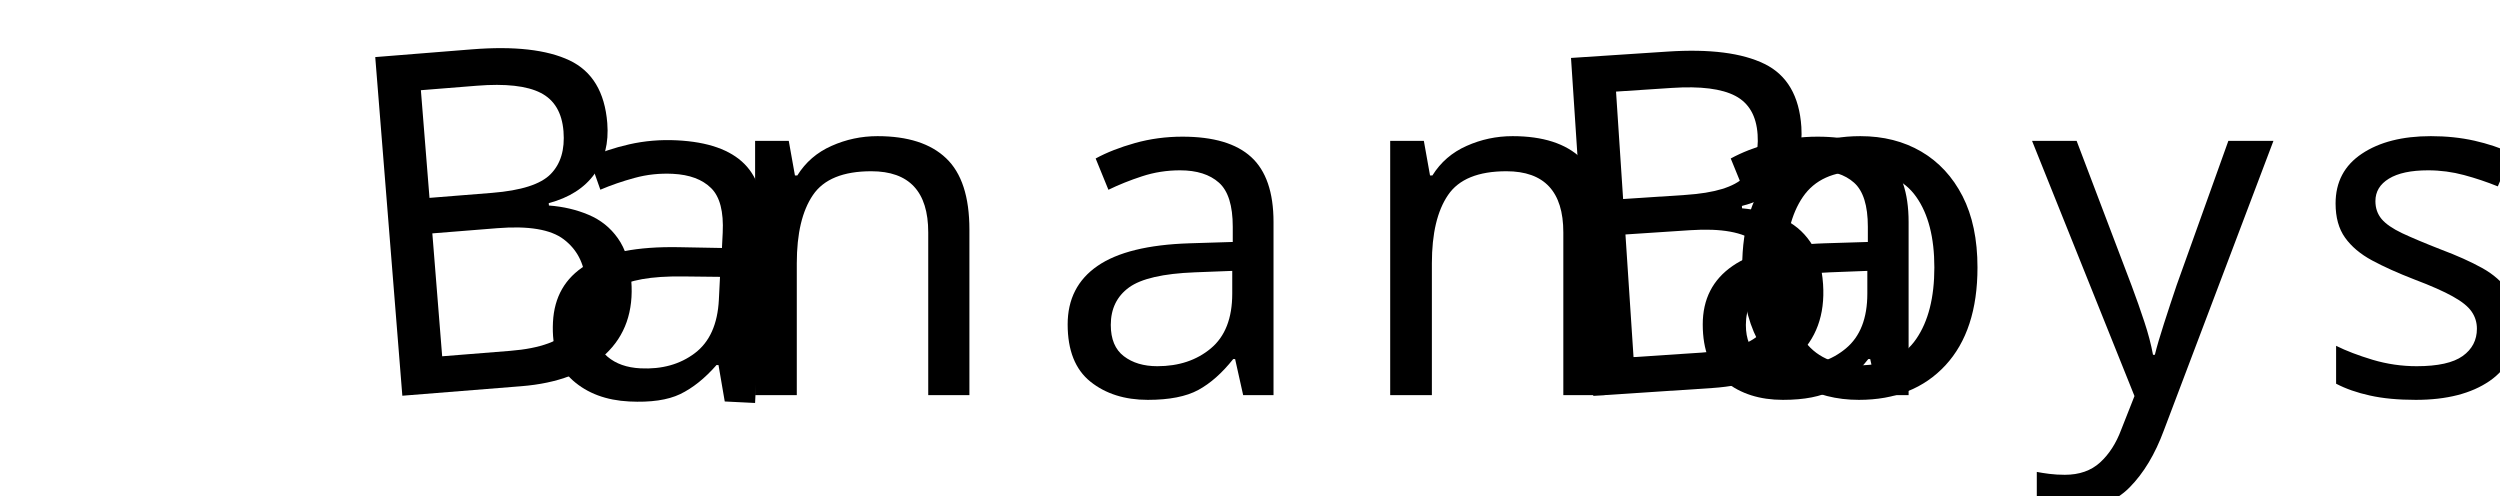
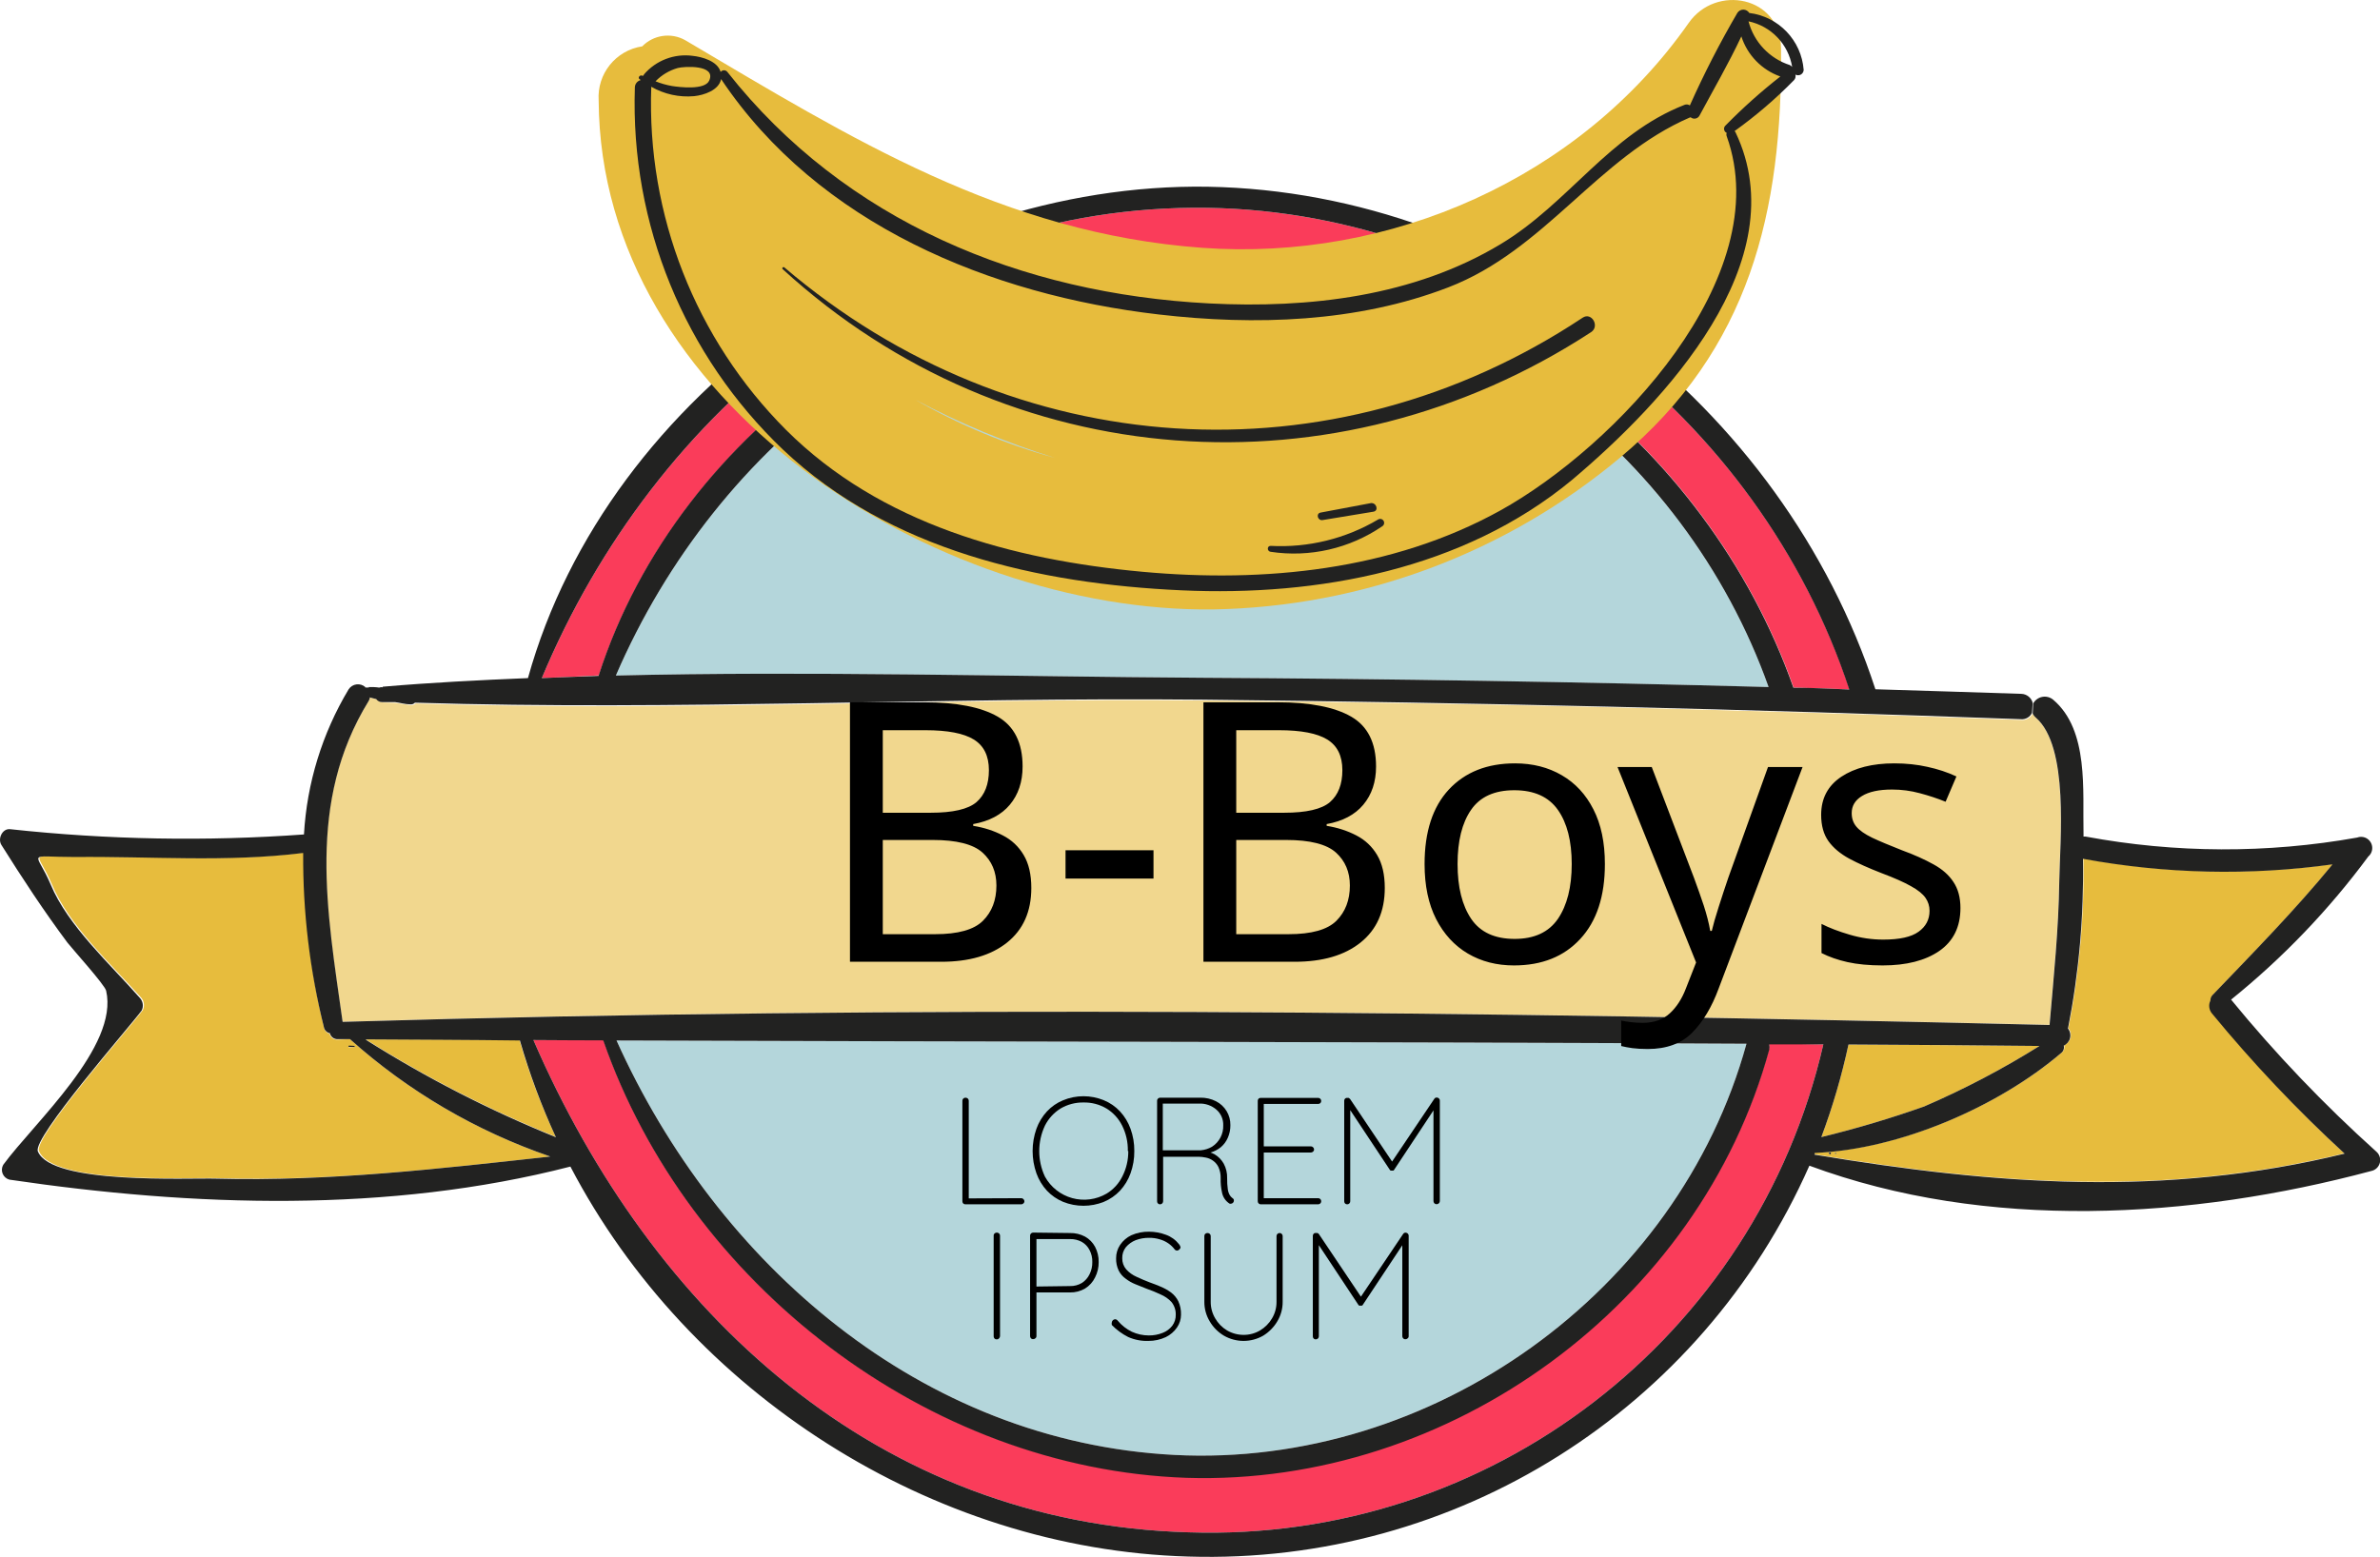
- <svg xmlns="http://www.w3.org/2000/svg" viewBox="0 0 379.5 75.19">
+ <svg xmlns="http://www.w3.org/2000/svg" viewBox="0 0 213.05 139.36">
  <defs>
-     <style>.cls-1,.cls-2,.cls-3,.cls-4{font-size:72px;font-family:Borg, Borg;}.cls-1{letter-spacing:0.09em;}.cls-2{letter-spacing:0.12em;}.cls-3{letter-spacing:0.08em;}.cls-4{letter-spacing:0.09em;}</style>
+     <style>.cls-1{fill:#f1d78e;}.cls-2{fill:#e7bc3d;}.cls-3{fill:#b4d6db;}.cls-4{fill:#fa3c5a;}.cls-5{fill:#222221;}.cls-6{font-size:32.55px;font-family:GoodDog;}</style>
  </defs>
  <g id="Layer_2" data-name="Layer 2">
-     <g id="Layer_1-2" data-name="Layer 1">
-       <text class="cls-1" transform="matrix(1, -0.08, 0.08, 1, 54.09, 60.63)">B</text>
-       <text class="cls-2" transform="translate(80.1 59.46) rotate(2.84)">a</text>
-       <text class="cls-3" transform="translate(108.5 59.98)">nana </text>
-       <text class="cls-4" transform="translate(234.89 60.55) rotate(-3.77)">B</text>
-       <text class="cls-3" transform="translate(260.51 59.98)">oys</text>
+     <g id="OBJECTS">
+       <path class="cls-1" d="M35.42,62.94c.46.06.9.15,1.35.2a.47.47,0,0,0,.42-.15c23.41.76,47-.5,70.42-.27q36.69.36,73.34,1.75a1,1,0,0,0,1-.57,1.07,1.07,0,0,0,.27.34c3,2.59,2.17,11,2.11,14.66-.06,4.31-.5,8.57-.87,12.87-50.83-1.21-102-1.79-152.8-.28C29.24,81.57,27.39,71.82,33,62.76a.77.77,0,0,0,.11-.3l.66.17a.62.62,0,0,0,.53.27Z" />
+       <path class="cls-2" d="M164.32,103.33a.05.05,0,0,0,0-.1C164.24,103.23,164.24,103.33,164.32,103.33Zm-.51,0a.09.09,0,1,0,0-.18A.09.09,0,0,0,163.81,103.36Zm46.07-.06c-16.1,3.93-31.19,2.8-47.46.09,0-.06,0-.1.07-.15,7.61-.31,16.41-4.13,22.06-8.95a.63.63,0,0,0,.23-.66,1,1,0,0,0,.38-1.53,72.3,72.3,0,0,0,1.34-15.2,70.11,70.11,0,0,0,22.34.5c-3.37,4.11-7.08,7.88-10.77,11.73a.7.7,0,0,0-.16.46,1.07,1.07,0,0,0,.13,1.15A124.46,124.46,0,0,0,209.88,103.3Z" />
+       <path class="cls-2" d="M182.57,93.66a76.81,76.81,0,0,1-10.33,5.42,94.09,94.09,0,0,1-9.2,2.74,59.18,59.18,0,0,0,2.43-8.29Q174,93.58,182.57,93.66Z" />
+       <path class="cls-2" d="M31.75,93.75a0,0,0,1,0,0-.09,4.18,4.18,0,0,0-.5,0,.06.06,0,1,0,0,.12Zm-.42-.7a52.26,52.26,0,0,0,17.93,10.51c-9.93,1.09-19.72,2.24-29.77,1.94-2.59-.08-14.84.59-16-2.44-.5-1.22,8.2-11.13,9.29-12.61a1,1,0,0,0-.15-1.12c-2.68-3-6.46-6.44-8-10.18-1.3-3.07-2.3-2.4,2.18-2.45,6.86-.07,13.53.49,20.43-.36A62.78,62.78,0,0,0,29,92a.68.68,0,0,0,.5.56.69.69,0,0,0,.71.53Z" />
+       <path class="cls-2" d="M49.74,101.79a107.56,107.56,0,0,1-17-8.72c4.58,0,9.18,0,13.76.06A61.18,61.18,0,0,0,49.74,101.79Z" />
+       <path class="cls-3" d="M156.34,93.46c-6.11,22.24-28.16,38-51.22,36.82-22.68-1.18-40.93-17.1-49.93-37.11C88.89,93.29,122.62,93.28,156.34,93.46Z" />
+       <path class="cls-3" d="M107.48,24.32c22.83.34,43.28,16,50.84,37.2q-25.33-.68-50.71-.83c-17.37-.11-35-.62-52.48-.2C64.16,39.57,84,24,107.48,24.32Z" />
+       <path class="cls-4" d="M163.22,93.52a56.36,56.36,0,0,1-56.82,43.69c-27.92-.79-48.08-19.68-58.65-44.08,2.09,0,4.17,0,6.27,0,7.53,21.74,29,38.38,52.17,39.12,23.62.75,46-15.59,52.17-38.35a1.21,1.21,0,0,0,0-.46Z" />
+       <path class="cls-4" d="M48.5,60.72c10.12-24.19,32.38-42.51,59.6-42.11,26,.39,49.4,18.72,57.46,43.12-1.68-.06-3.34-.12-5-.16-7.8-22.16-29.26-38.74-53.06-39.09-23.35-.35-46.71,15.66-53.89,38C51.88,60.57,50.2,60.66,48.5,60.72Z" />
+       <path class="cls-5" d="M164.32,103.23a.05.05,0,0,1,0,.1C164.24,103.33,164.24,103.23,164.32,103.23Z" />
+       <path class="cls-5" d="M163.81,103.18a.09.09,0,0,1,0,.18A.09.09,0,0,1,163.81,103.18Z" />
+       <path class="cls-5" d="M55.13,60.49c17.49-.42,35.11.09,52.48.2q25.36.14,50.71.83c-7.56-21.24-28-36.86-50.84-37.2C84,24,64.16,39.57,55.13,60.49Zm-1.54,0c7.18-22.38,30.54-38.39,53.89-38,23.8.35,45.26,16.93,53.06,39.09,1.68,0,3.34.1,5,.16C157.5,37.33,134.12,19,108.1,18.61c-27.22-.4-49.48,17.92-59.6,42.11C50.2,60.66,51.88,60.57,53.59,60.52Zm-19.33,1c4.31-.37,8.65-.59,13-.77,7.17-25.8,34.48-44.42,60.85-44,27,.47,51.47,19.58,59.77,45,4.37.14,8.73.26,13.08.41a1.09,1.09,0,0,1,1,.8l-.06.9a1,1,0,0,1-1,.57q-36.64-1.36-73.34-1.75c-23.42-.23-47,1-70.42.27a.47.47,0,0,1-.42.15c-.45,0-.89-.14-1.35-.2l-1.16,0a.62.62,0,0,1-.53-.27l-.66-.17,0-.91c.3,0,.62,0,.92.05A.6.6,0,0,1,34.26,61.54Z" />
+       <path class="cls-5" d="M31.75,93.66a0,0,0,1,1,0,.09h-.5a.06.06,0,1,1,0-.12A4.18,4.18,0,0,1,31.75,93.66Z" />
+       <path class="cls-5" d="M172.24,99.08a76.81,76.81,0,0,0,10.33-5.42q-8.55-.09-17.1-.13a59.18,59.18,0,0,1-2.43,8.29A94.09,94.09,0,0,0,172.24,99.08Zm-9.82,4.31c16.27,2.71,31.36,3.84,47.46-.09A124.46,124.46,0,0,1,198,90.74a1.07,1.07,0,0,1-.13-1.15.7.7,0,0,1,.16-.46c3.69-3.85,7.4-7.62,10.77-11.73a70.11,70.11,0,0,1-22.34-.5,72.3,72.3,0,0,1-1.34,15.2,1,1,0,0,1-.38,1.53.63.63,0,0,1-.23.66c-5.65,4.82-14.45,8.64-22.06,8.95C162.46,103.29,162.45,103.33,162.42,103.39Zm-57.3,26.89c23.06,1.19,45.11-14.58,51.22-36.82-33.72-.18-67.45-.17-101.15-.29C64.19,113.18,82.44,129.1,105.12,130.28ZM47.75,93.13c10.57,24.4,30.73,43.29,58.65,44.08a56.36,56.36,0,0,0,56.82-43.69l-4.84,0a1.21,1.21,0,0,1,0,.46c-6.21,22.76-28.55,39.1-52.17,38.35C83,131.54,61.55,114.9,54,93.16,51.92,93.16,49.84,93.14,47.75,93.13Zm1.51,10.43A52.26,52.26,0,0,1,31.33,93.05H30.24a.69.69,0,0,1-.71-.53A.68.68,0,0,1,29,92a62.78,62.78,0,0,1-1.86-15.62c-6.9.85-13.57.29-20.43.36-4.48,0-3.48-.62-2.18,2.45,1.56,3.74,5.34,7.14,8,10.18a1,1,0,0,1,.15,1.12c-1.09,1.48-9.79,11.39-9.29,12.61,1.21,3,13.46,2.36,16,2.44C29.54,105.8,39.33,104.65,49.26,103.56Zm-16.56-42c.14,0,.27,0,.41,0l0,.91a.77.77,0,0,1-.11.3c-5.57,9.06-3.72,18.81-2.33,28.73,50.82-1.51,102-.93,152.8.28.37-4.3.81-8.56.87-12.87.06-3.63.9-12.07-2.11-14.66a1.07,1.07,0,0,1-.27-.34L182,63a1.18,1.18,0,0,1,1.8-.34c3.21,2.73,2.62,8.15,2.71,12,0,.09,0,.16,0,.25h.19A67.72,67.72,0,0,0,211,75a1,1,0,0,1,1,1.7,69.66,69.66,0,0,1-12.28,12.81,123.75,123.75,0,0,0,13,13.61,1,1,0,0,1-.47,1.74c-16.09,4.3-34.4,5.4-50.28-.48a58.78,58.78,0,0,1-55.59,35c-23-.65-44.74-14.67-55.32-34.92-16.25,4.19-33.79,3.6-50.22,1.17a.91.91,0,0,1-.55-1.33c2.75-3.75,10.38-10.59,9.21-15.59-.12-.53-3.13-3.86-3.46-4.3C3.91,81.56,2,78.64.12,75.65c-.34-.55.09-1.49.8-1.4a146.12,146.12,0,0,0,26.29.47h0a28.4,28.4,0,0,1,4-13A1,1,0,0,1,32.7,61.52Zm.06,31.55a107.56,107.56,0,0,0,17,8.72,61.18,61.18,0,0,1-3.22-8.66C41.94,93.11,37.34,93.1,32.76,93.07Z" />
+       <text class="cls-6" transform="translate(72.93 86.12)">B-Boys</text>
+       <path d="M91.42,107.29a.26.26,0,0,1,.19.08.26.26,0,0,1,.09.19.24.24,0,0,1-.09.2.26.26,0,0,1-.19.08h-5a.28.28,0,0,1-.2-.08.29.29,0,0,1-.07-.2v-9a.25.25,0,0,1,.08-.19.28.28,0,0,1,.2-.08.32.32,0,0,1,.21.08.29.29,0,0,1,.08.19v9l-.25-.25Z" />
+       <path d="M101.54,103.07a5.73,5.73,0,0,1-.34,2,4.57,4.57,0,0,1-.94,1.55,4.21,4.21,0,0,1-1.45,1,4.91,4.91,0,0,1-3.64,0,4.21,4.21,0,0,1-1.45-1,4.57,4.57,0,0,1-.94-1.55,6,6,0,0,1,0-4,4.57,4.57,0,0,1,.94-1.55,4.08,4.08,0,0,1,1.45-1,4.78,4.78,0,0,1,3.64,0,4.08,4.08,0,0,1,1.45,1,4.57,4.57,0,0,1,.94,1.55A5.71,5.71,0,0,1,101.54,103.07Zm-.58,0a4.85,4.85,0,0,0-.51-2.28,3.77,3.77,0,0,0-1.4-1.53A3.88,3.88,0,0,0,97,98.72a3.93,3.93,0,0,0-2.06.54,3.84,3.84,0,0,0-1.4,1.53,5.37,5.37,0,0,0,0,4.57,4,4,0,0,0,5.52,1.52,3.74,3.74,0,0,0,1.4-1.52A4.89,4.89,0,0,0,101,103.07Z" />
+       <path d="M103.86,107.84a.26.26,0,0,1-.28-.28v-9a.25.25,0,0,1,.08-.19.27.27,0,0,1,.19-.08h3.59a3,3,0,0,1,1.41.32,2.35,2.35,0,0,1,1.29,2.14,2.71,2.71,0,0,1-.23,1.13,2.3,2.3,0,0,1-.62.84,2.61,2.61,0,0,1-.92.48l-.63-.11a2.16,2.16,0,0,1,1,.28,2.25,2.25,0,0,1,.8.82,2.57,2.57,0,0,1,.31,1.31,6.43,6.43,0,0,0,.06,1,1.43,1.43,0,0,0,.17.51.83.83,0,0,0,.23.26.33.33,0,0,1,.13.13.31.31,0,0,1,0,.19.25.25,0,0,1-.09.13.31.31,0,0,1-.13.06.28.28,0,0,1-.15,0,1.52,1.52,0,0,1-.68-1,5.21,5.21,0,0,1-.12-1.28,2.28,2.28,0,0,0-.2-1,1.51,1.51,0,0,0-.5-.58,1.61,1.61,0,0,0-.65-.27,3.12,3.12,0,0,0-.64-.07H104l.12-.17v4.15a.3.3,0,0,1-.08.2A.32.32,0,0,1,103.86,107.84ZM104,103h3.5a2.4,2.4,0,0,0,1-.32,2.18,2.18,0,0,0,1-1.92,1.77,1.77,0,0,0-.59-1.38,2.23,2.23,0,0,0-1.6-.56h-3.29l.07-.09v4.42Z" />
+       <path d="M112.89,98.31H118a.27.27,0,0,1,.27.27.26.26,0,0,1-.27.27h-5l.13-.23v4.22l-.16-.19h4.38a.26.26,0,0,1,.19.08.26.26,0,0,1,.09.19.24.24,0,0,1-.09.2.26.26,0,0,1-.19.08h-4.35l.13-.15v4.31l-.05-.07H118a.27.27,0,0,1,.27.27.26.26,0,0,1-.08.2.29.29,0,0,1-.19.08h-5.13a.27.27,0,0,1-.28-.28v-9a.29.29,0,0,1,.08-.19A.3.3,0,0,1,112.89,98.31Z" />
+       <path d="M120.59,98.31l.14,0a.47.47,0,0,1,.12.09l3.9,5.81h-.27l3.91-5.81a.25.25,0,0,1,.26-.12.26.26,0,0,1,.17.09.24.24,0,0,1,.07.18v9a.27.27,0,0,1-.09.2.3.3,0,0,1-.2.08.28.28,0,0,1-.2-.08.3.3,0,0,1-.08-.2V99.2h.15l-3.66,5.53a.24.24,0,0,1-.08.09l-.11,0-.13,0a.2.2,0,0,1-.09-.09l-3.74-5.64h.21v8.47a.27.27,0,0,1-.27.28.28.28,0,0,1-.2-.08.29.29,0,0,1-.07-.2v-9a.27.27,0,0,1,.07-.18A.22.22,0,0,1,120.59,98.31Z" />
+       <path d="M89.52,119.65a.3.3,0,0,1-.1.2.22.22,0,0,1-.19.08.25.25,0,0,1-.21-.08.27.27,0,0,1-.07-.2v-9a.24.24,0,0,1,.08-.2.28.28,0,0,1,.2-.08.32.32,0,0,1,.21.08.28.28,0,0,1,.08.2Z" />
+       <path d="M95.78,110.41a2.75,2.75,0,0,1,1.35.32,2.28,2.28,0,0,1,.9.92,2.82,2.82,0,0,1,.32,1.36,2.94,2.94,0,0,1-.32,1.37,2.4,2.4,0,0,1-.9,1,2.56,2.56,0,0,1-1.35.35h-3l0-.09v4a.23.23,0,0,1-.09.19.25.25,0,0,1-.19.08.26.26,0,0,1-.22-.08.29.29,0,0,1-.07-.19v-9a.27.27,0,0,1,.08-.19.29.29,0,0,1,.19-.08Zm0,4.75a2,2,0,0,0,1.07-.28,1.89,1.89,0,0,0,.68-.77,2.34,2.34,0,0,0,.25-1.1,2.16,2.16,0,0,0-.25-1.08,1.75,1.75,0,0,0-.68-.72,2.12,2.12,0,0,0-1.07-.26h-3l0-.06v4.31l0,0Z" />
+       <path d="M102.81,120.07a4.11,4.11,0,0,1-1.82-.35,5.55,5.55,0,0,1-1.47-1.08.18.18,0,0,1,0-.07.25.25,0,0,1,0-.13.32.32,0,0,1,.09-.21.29.29,0,0,1,.21-.1.31.31,0,0,1,.23.12,3.78,3.78,0,0,0,1.27,1,3.65,3.65,0,0,0,1.52.33,3.22,3.22,0,0,0,1.24-.23,2,2,0,0,0,.86-.64,1.6,1.6,0,0,0,.31-1,1.74,1.74,0,0,0-.38-1.12,2.84,2.84,0,0,0-1-.69,12.41,12.41,0,0,0-1.22-.5l-1-.4a3.59,3.59,0,0,1-.88-.5,2,2,0,0,1-.63-.73,2.42,2.42,0,0,1-.23-1.1,2.12,2.12,0,0,1,.36-1.2,2.52,2.52,0,0,1,1-.86,3.77,3.77,0,0,1,1.6-.32,4.34,4.34,0,0,1,1.51.28,2.59,2.59,0,0,1,1.16.84.59.59,0,0,1,.14.28.26.26,0,0,1-.11.19.28.28,0,0,1-.22.1.25.25,0,0,1-.18-.08,2.46,2.46,0,0,0-.59-.57,2.53,2.53,0,0,0-.78-.36,3.12,3.12,0,0,0-.93-.13,3.34,3.34,0,0,0-1.21.21,2.26,2.26,0,0,0-.87.62,1.52,1.52,0,0,0-.33,1,1.49,1.49,0,0,0,.36,1,2.75,2.75,0,0,0,.92.66c.38.18.76.34,1.15.49s.68.24,1,.39a4.2,4.2,0,0,1,.93.52,2.2,2.2,0,0,1,.66.79,2.67,2.67,0,0,1,.24,1.2,2,2,0,0,1-.36,1.15,2.59,2.59,0,0,1-1,.86A3.6,3.6,0,0,1,102.81,120.07Z" />
+       <path d="M114.55,110.41a.26.26,0,0,1,.19.08.27.27,0,0,1,.08.19v5.88a3.35,3.35,0,0,1-.48,1.76,3.76,3.76,0,0,1-1.26,1.28,3.53,3.53,0,0,1-3.52,0,3.62,3.62,0,0,1-1.27-1.28,3.35,3.35,0,0,1-.48-1.76v-5.88a.26.26,0,0,1,.07-.19.29.29,0,0,1,.22-.08.28.28,0,0,1,.2.08.27.27,0,0,1,.08.19v5.88a2.85,2.85,0,0,0,.4,1.49,3,3,0,0,0,1.06,1.08,2.93,2.93,0,0,0,1.48.4,2.85,2.85,0,0,0,1.48-.4,3.07,3.07,0,0,0,1.07-1.08,2.85,2.85,0,0,0,.4-1.49v-5.88a.27.27,0,0,1,.08-.19A.26.26,0,0,1,114.55,110.41Z" />
+       <path d="M117.8,110.41a.31.31,0,0,1,.13,0,.28.28,0,0,1,.13.09l3.9,5.81h-.27l3.91-5.81a.25.25,0,0,1,.26-.12.26.26,0,0,1,.17.09.24.24,0,0,1,.07.18v9a.23.23,0,0,1-.09.19.26.26,0,0,1-.2.08.24.24,0,0,1-.2-.08.26.26,0,0,1-.08-.19v-8.37h.15L122,116.83a.15.15,0,0,1-.08.08.2.2,0,0,1-.11,0,.28.28,0,0,1-.13,0,.14.14,0,0,1-.09-.08l-3.74-5.65h.21v8.48a.27.27,0,0,1-.27.27.24.24,0,0,1-.2-.08.25.25,0,0,1-.07-.19v-9a.27.27,0,0,1,.07-.18A.22.22,0,0,1,117.8,110.41Z" />
+       <path class="cls-2" d="M151.17,2.05C141.4,16,124.41,23.41,107.62,22.19,89.77,20.89,76.24,12.4,61.34,3.6a3.19,3.19,0,0,0-3.85.55A4.59,4.59,0,0,0,53.59,9c.16,27,30.21,45.86,55,45.57A58.36,58.36,0,0,0,145,41c11.62-9.7,14.58-22.06,14.43-36.67C159.38-.35,153.61-1.43,151.17,2.05ZM81.91,35.78A73.17,73.17,0,0,0,94.43,41,54.12,54.12,0,0,1,81.91,35.78Z" />
+       <path class="cls-5" d="M156.59,1.16a.63.63,0,0,0-1.07,0,86.09,86.09,0,0,0-4.25,8.28.5.5,0,0,0-.48-.05c-6.72,2.62-10.37,8.8-16.44,12.46-7.79,4.7-17.17,5.78-26.1,5.32-16.79-.87-32.59-7.34-43.14-20.73a.38.38,0,0,0-.6,0C64.23,5.47,62.86,5.09,62,5a4.88,4.88,0,0,0-4.35,1.66.67.67,0,0,0-.06.12l-.1,0c-.19-.11-.43.17-.24.31l.11.08a.69.69,0,0,0-.53.67A42.83,42.83,0,0,0,70.11,40.28c9.54,9,22.88,12,35.66,12.58C118,53.42,131,51,140.69,43,149,36,160.86,23.39,155.36,11.85a.24.24,0,0,0-.09-.11,40.26,40.26,0,0,0,5.33-4.57.53.53,0,0,0,.12-.49.5.5,0,0,0,.74-.42A5.57,5.57,0,0,0,156.59,1.16ZM60.67,6.09c.54-.15,3.49-.33,2.81,1.14-.4.85-2.63.58-3.34.47a7.39,7.39,0,0,1-1.46-.42A4.47,4.47,0,0,1,60.67,6.09Zm93.8,5.14a.4.4,0,0,0,.1.67.39.39,0,0,0,0,.3c4.53,12.59-10,27.83-20.3,33.53-9.69,5.35-21.09,6.47-32,5.47-11.61-1.07-23.44-4.26-31.91-12.71A41.36,41.36,0,0,1,58.3,7.77v0a6.53,6.53,0,0,0,3.84.84c.88-.09,2.22-.53,2.41-1.53,8.7,13,24.08,19.33,39.19,21.08,8.62,1,17.73.72,25.91-2.43,8.67-3.34,13.36-11.65,21.64-15.22,0,0,0,0,.06,0a.52.52,0,0,0,.79-.17c1.25-2.33,2.61-4.67,3.74-7.08a5.64,5.64,0,0,0,3.49,3.59A50.43,50.43,0,0,0,154.47,11.23Zm5.76-5.4a5.6,5.6,0,0,1-3.71-3.92A5,5,0,0,1,160.43,6,.56.56,0,0,0,160.23,5.83Z" />
+       <path class="cls-5" d="M141.67,28.45c-22.48,14.92-50.93,13-71.45-4.5-.11-.1-.26.06-.16.15,20.17,18.46,49.53,20.55,72.37,5.64C143.23,29.22,142.48,27.91,141.67,28.45Z" />
+       <path class="cls-5" d="M123.36,46.52a17.08,17.08,0,0,1-9.62,2.36c-.34,0-.32.49,0,.53a14,14,0,0,0,10-2.29A.35.35,0,0,0,123.36,46.52Z" />
+       <path class="cls-5" d="M122.72,45.05l-4.51.85c-.44.09-.25.74.18.67l4.55-.75C123.44,45.74,123.23,45,122.72,45.05Z" />
    </g>
  </g>
</svg>
